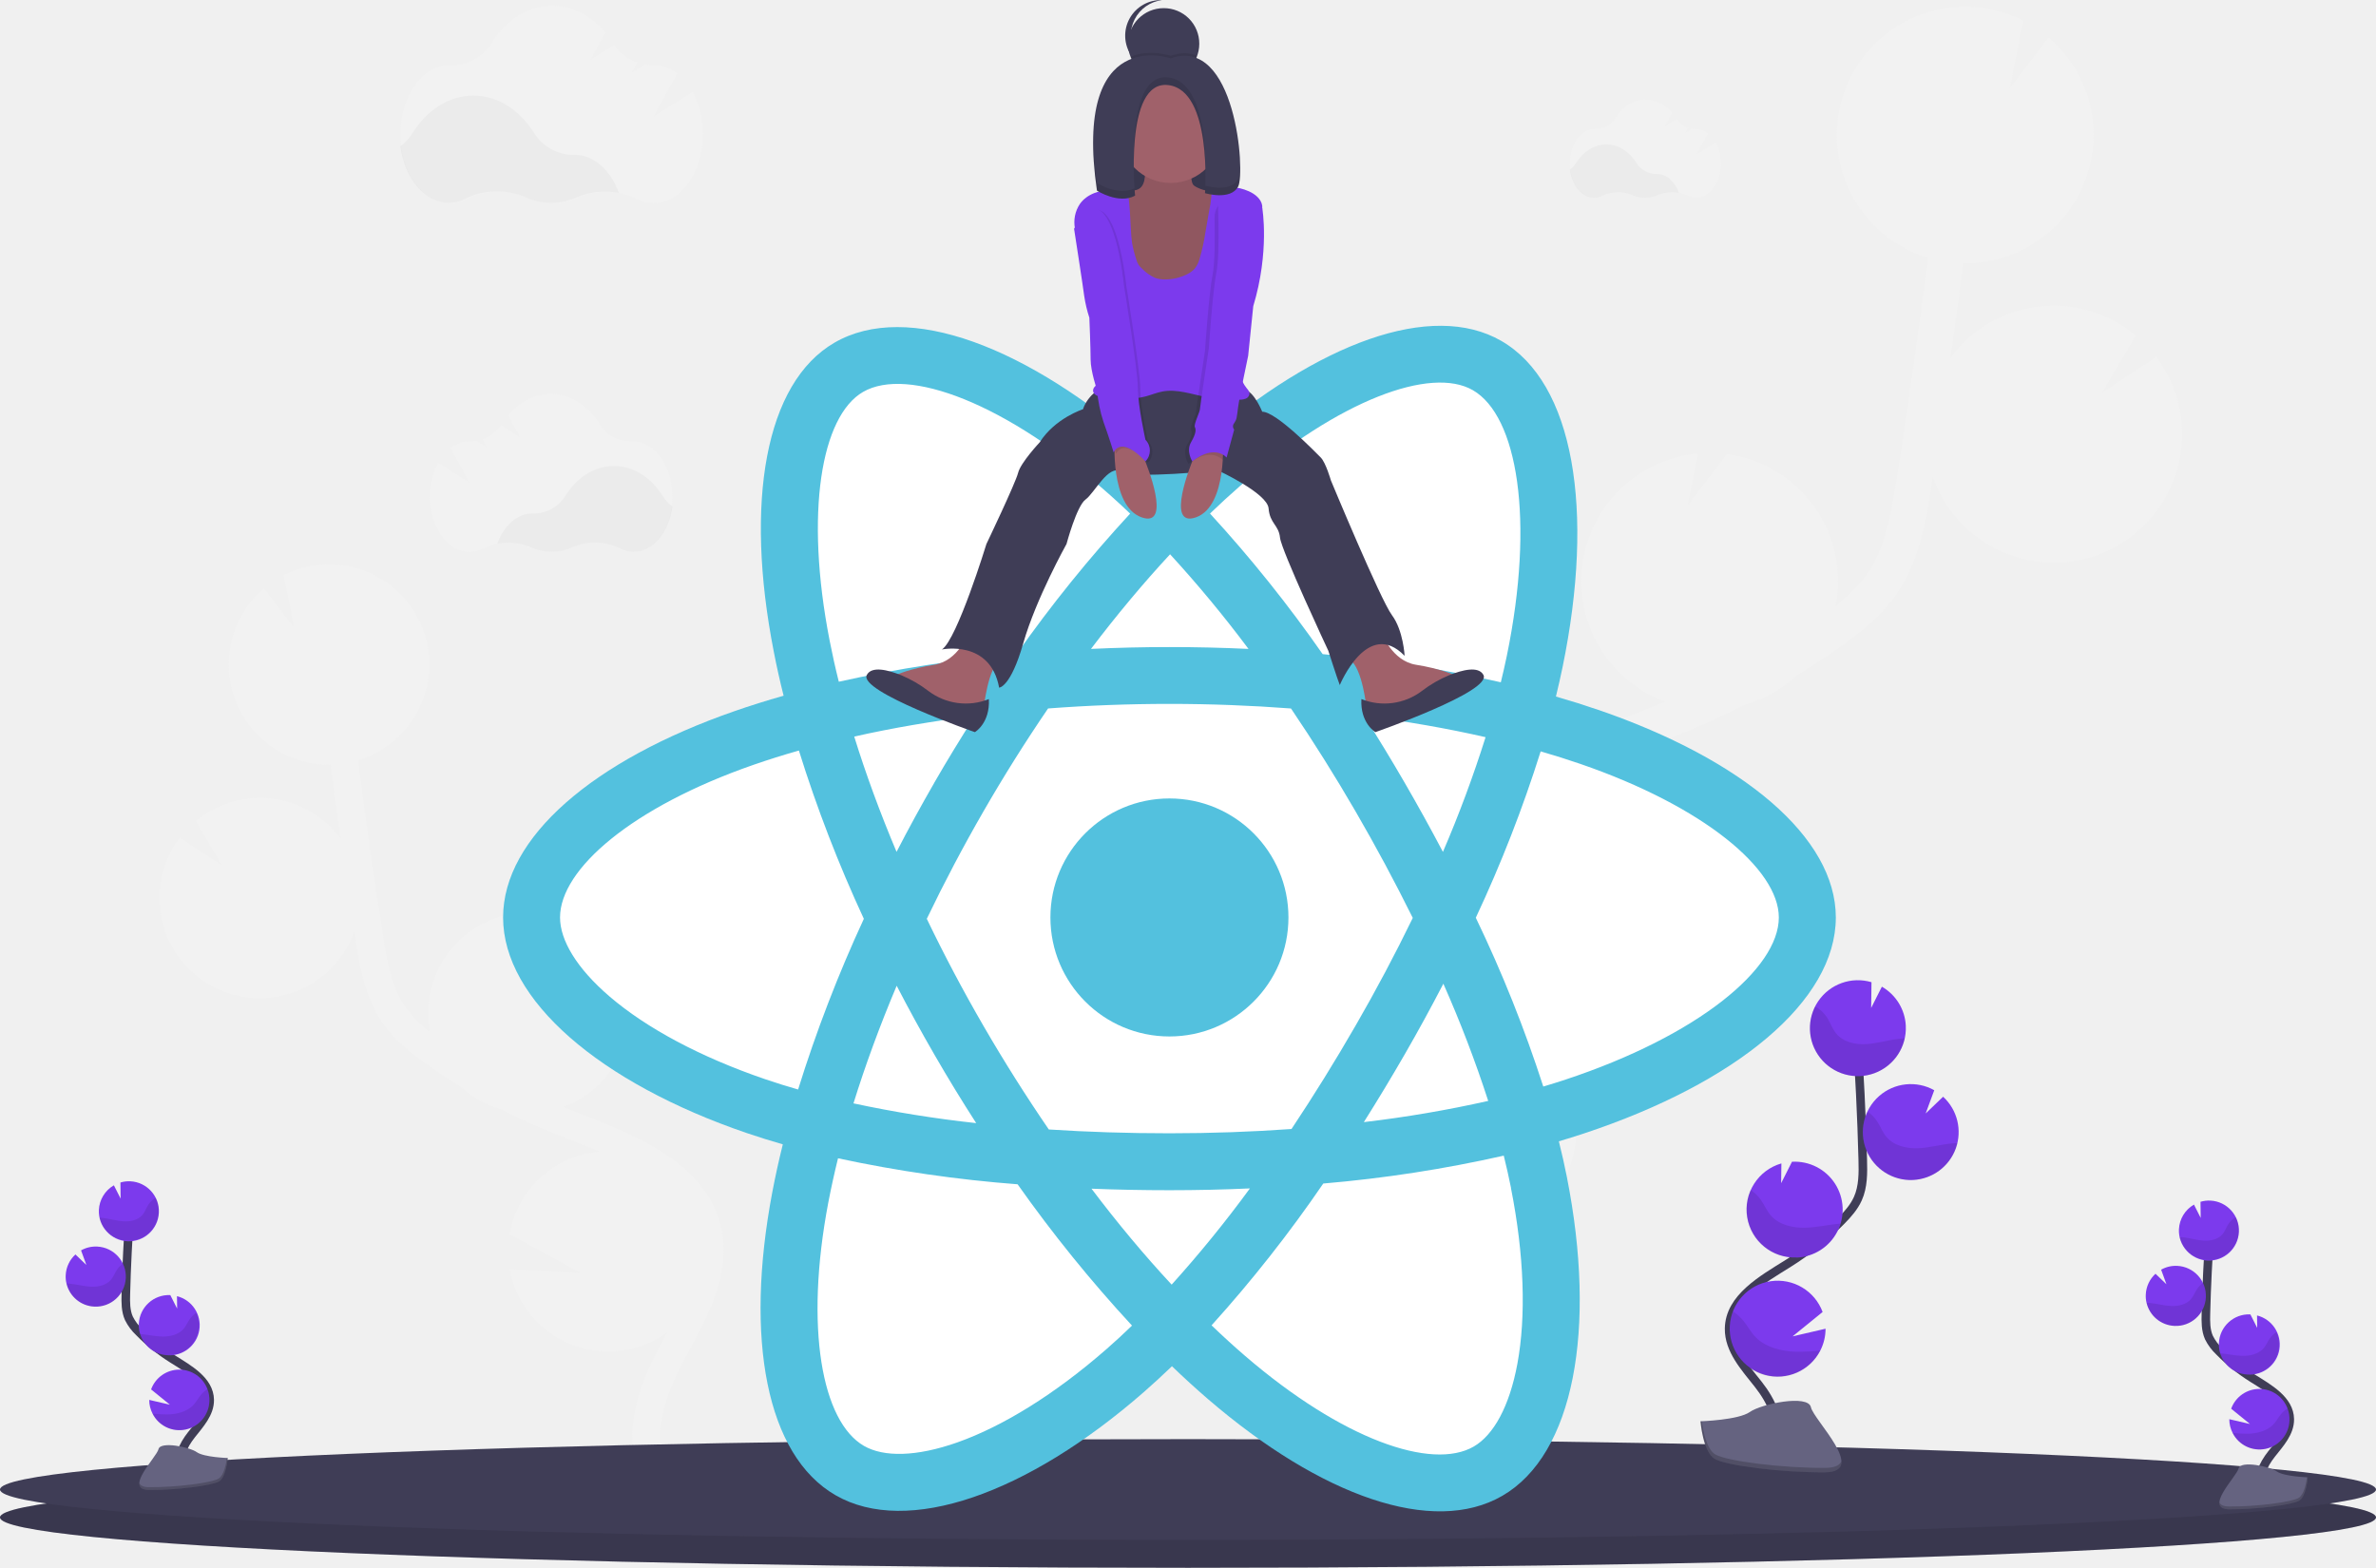
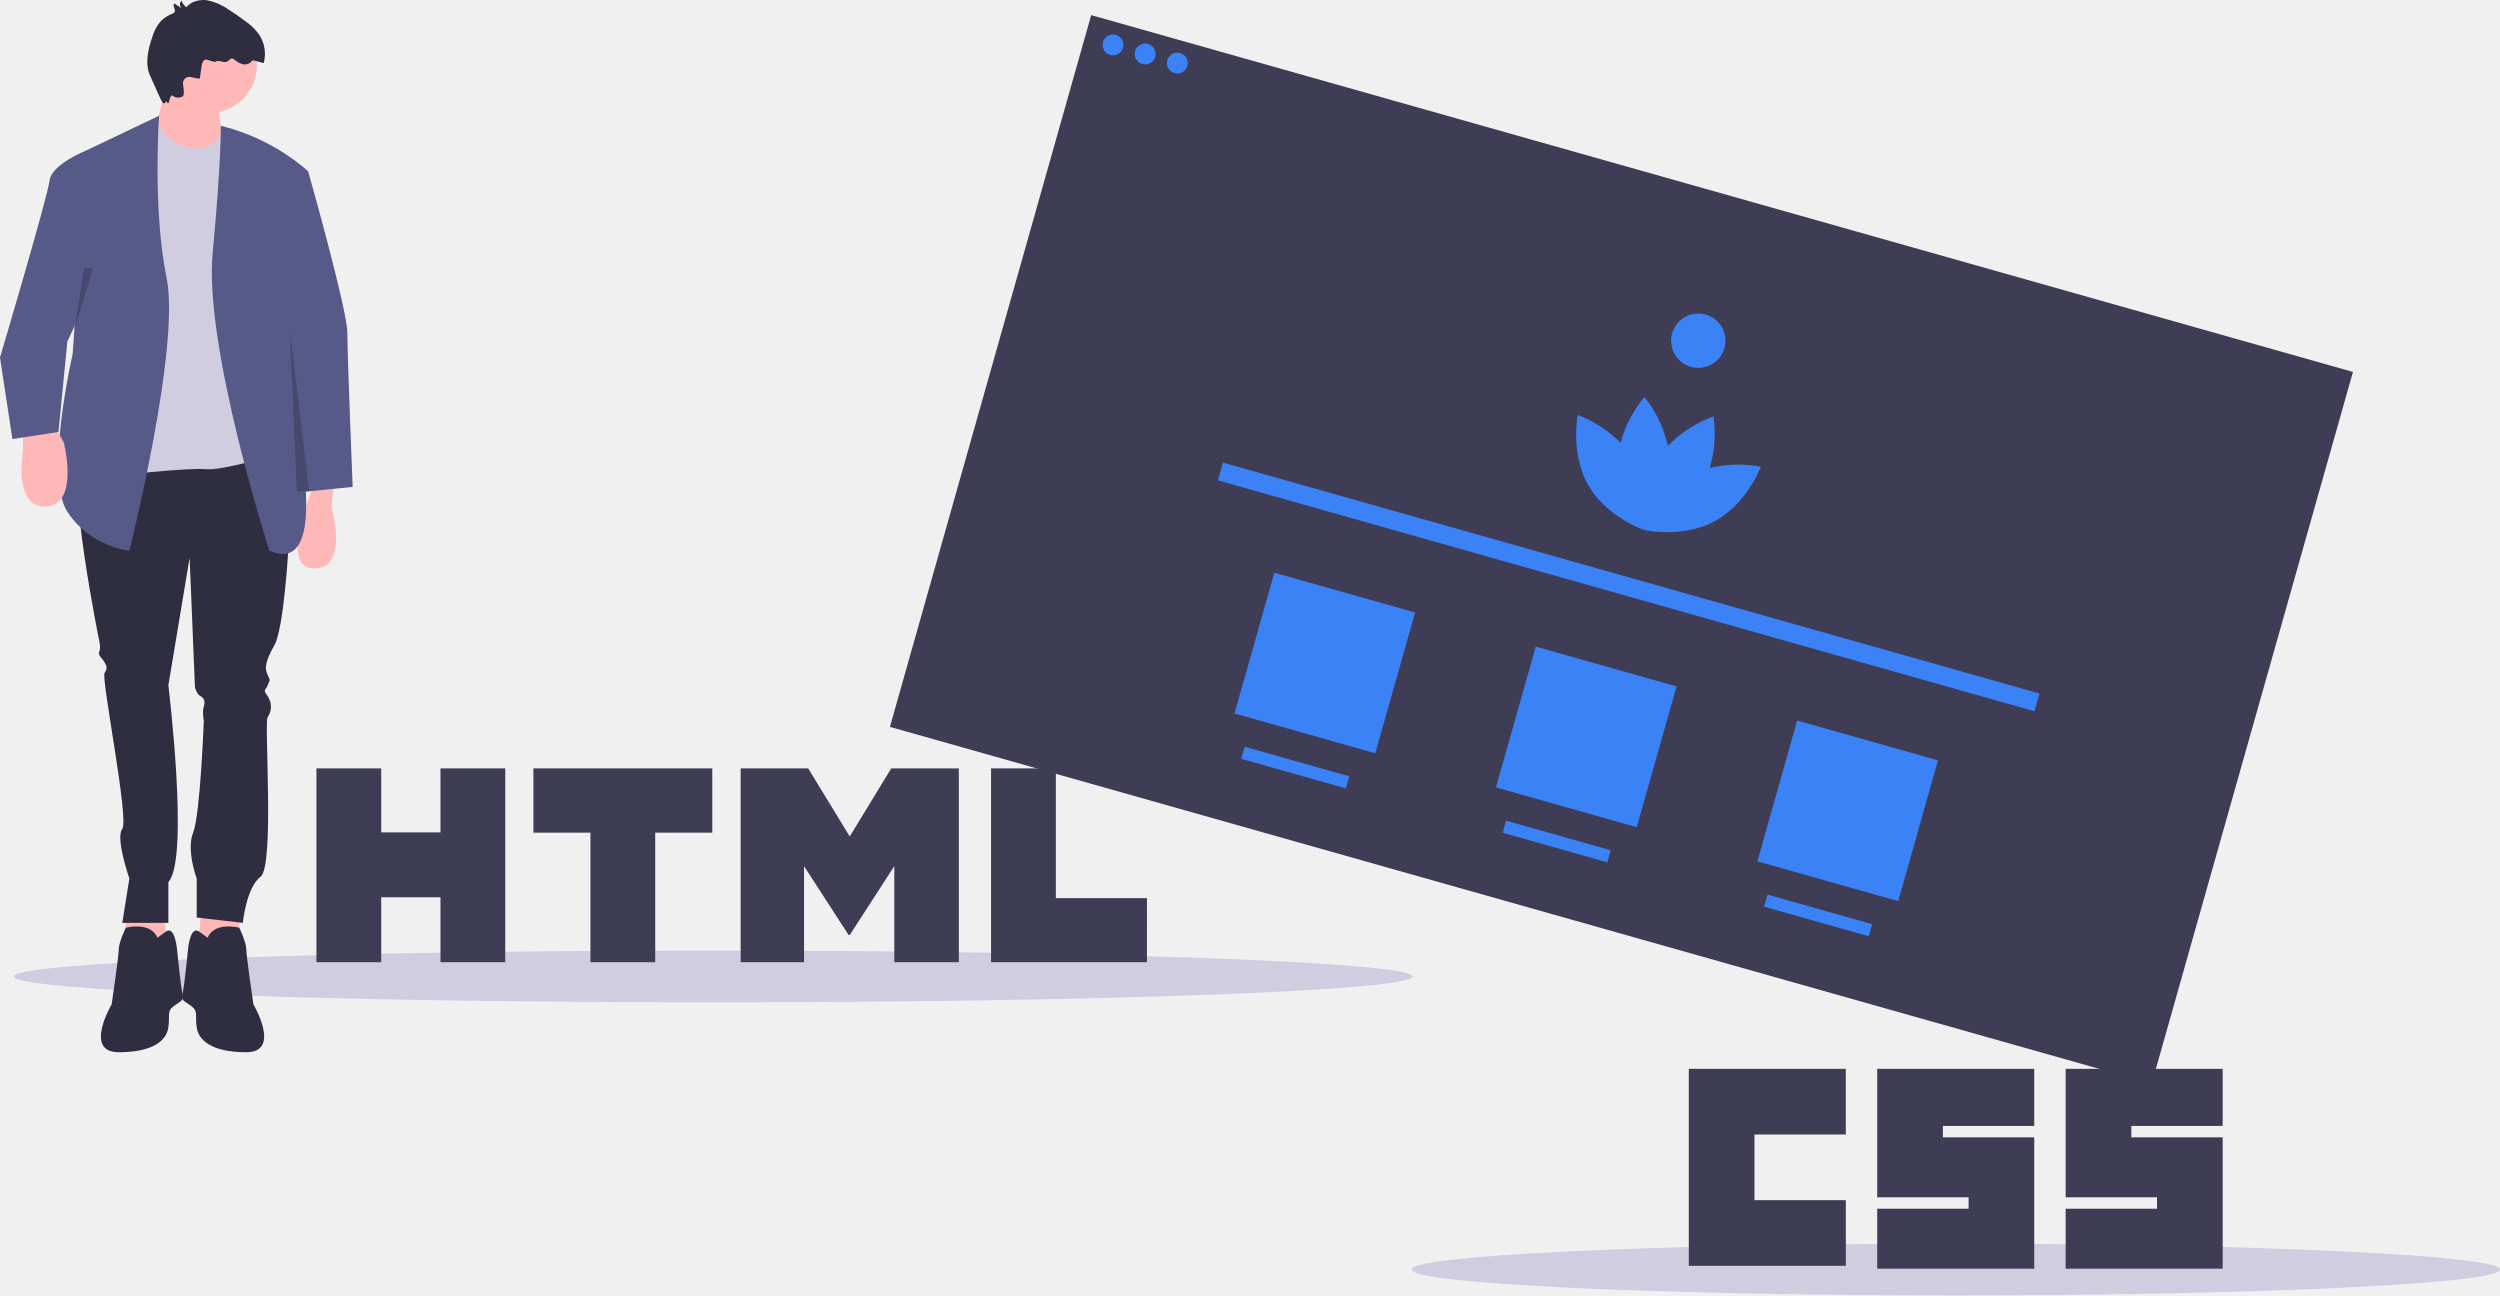
- <svg xmlns="http://www.w3.org/2000/svg" id="a75d69e6-d07c-4db3-9c83-72b2470e5561" data-name="Layer 1" width="1108" height="731.18" viewBox="0 0 1108 731.18">
-   <path d="M813.68,415.2l6.89-2.7c.66-.26,1.31-.54,2-.81a59.85,59.85,0,0,1,15.28-115.77l-4.8,24.2,18.22-23.92.16,0a59.87,59.87,0,0,1,51.16,67.45c-.15,1.13-.39,2.23-.6,3.34,5.61-4.43,10.87-9.32,14.81-15,8-11.54,10.71-25.76,13.47-43.17,5.47-34.48,10.4-69.34,14.84-104.18a59.83,59.83,0,0,1-42-65.36c.25-1.82.6-3.59,1-5.34.1-.44.2-.88.31-1.31.43-1.69.91-3.35,1.47-5,.09-.27.21-.52.3-.78.5-1.37,1-2.72,1.65-4,.22-.5.44-1,.67-1.47.69-1.43,1.42-2.83,2.22-4.19.27-.45.56-.88.83-1.33.62-1,1.27-2,1.94-2.93.36-.5.71-1,1.08-1.49l.27-.39,0,0a59.81,59.81,0,0,1,74.64-17l-6.24,31.49,18-23.64a59.5,59.5,0,0,1,16.32,68.62h.07c-.17.4-.38.78-.55,1.18-.33.74-.67,1.47-1,2.2-.46.93-1,1.84-1.45,2.74-.38.68-.75,1.36-1.16,2-.59,1-1.23,1.9-1.87,2.83-.38.54-.73,1.1-1.12,1.63-1,1.39-2.12,2.72-3.26,4-.4.45-.83.86-1.25,1.3-.81.86-1.62,1.71-2.48,2.52-.53.5-1.09,1-1.64,1.46-.79.7-1.6,1.38-2.43,2-.59.47-1.19.92-1.79,1.36-.87.63-1.75,1.22-2.64,1.81-.6.39-1.2.78-1.81,1.15-1,.61-2.05,1.17-3.1,1.72-.53.27-1,.57-1.59.83-1.58.77-3.2,1.48-4.85,2.11-.31.12-.64.21-.95.32-1.38.5-2.77,1-4.18,1.35-.61.17-1.23.31-1.85.46-1.15.28-2.31.54-3.48.76q-1,.18-2.07.33c-1.15.17-2.31.3-3.48.4-.69.06-1.37.12-2.07.16-1.26.06-2.53.07-3.8.06a2.08,2.08,0,0,0-.25,0q-2.82,22-5.92,44A59.82,59.82,0,0,1,1042,240.88l-15.68,26.58,25.21-16.59a59.68,59.68,0,0,1,11.5,44.16,58.76,58.76,0,0,1-4.5,15.94,59.83,59.83,0,0,1-111.19-4c-.23,1.48-.45,3-.68,4.46-2.44,15.35-5.47,34.46-16.23,50-7.29,10.56-17.33,18.36-27.09,25.22q-9.52,6.7-19.48,12.77a59.85,59.85,0,0,1-24.53,13.74q-16,8.19-32.69,14.81l-6.95,2.72c-6.25,2.44-12.65,4.94-19,7.6,1,.09,2,.17,3,.3a59.9,59.9,0,0,1,50.86,49.05l-42.31,23.11,42.18-1.89A59.16,59.16,0,0,1,843,534.54a59.87,59.87,0,0,1-82.7,11.74l2.1,3.91c1.4,2.58,2.78,5.15,4.12,7.7,18.33,34.74,19.66,64.74,3.75,84.49l-13-10.45c15.49-19.22,3.2-49.77-5.5-66.27-1.32-2.5-2.68-5-4-7.56C736,536.27,722.65,511.53,728,485.2,736,445.5,779.05,428.7,813.68,415.2Z" transform="translate(-46 -84.41)" fill="#f2f2f2" />
-   <path d="M315.6,603.42l-5.38-2.11c-.52-.2-1-.43-1.54-.63a46.75,46.75,0,0,0-11.94-90.42l3.75,18.9-14.22-18.68h-.13a46.76,46.76,0,0,0-40,52.68c.12.89.31,1.74.47,2.61a55.84,55.84,0,0,1-11.56-11.73c-6.23-9-8.37-20.12-10.53-33.71C220.29,493.4,216.45,466.18,213,439a46.72,46.72,0,0,0,32.77-51.05c-.2-1.42-.47-2.8-.79-4.17l-.24-1c-.34-1.32-.71-2.62-1.15-3.88-.07-.21-.16-.41-.24-.61-.39-1.07-.82-2.12-1.28-3.15-.18-.38-.35-.77-.53-1.15-.54-1.11-1.11-2.2-1.73-3.26-.21-.36-.44-.7-.65-1-.49-.78-1-1.55-1.52-2.29-.28-.39-.55-.79-.84-1.17l-.21-.3h0a46.76,46.76,0,0,0-58.29-13.32l4.88,24.6-14.07-18.46a46.48,46.48,0,0,0-12.75,53.59h-.05c.13.31.29.61.43.92.26.58.52,1.15.8,1.72q.54,1.08,1.14,2.13c.29.54.58,1.07.9,1.59.46.75,1,1.48,1.46,2.21.3.42.57.86.88,1.27.8,1.08,1.65,2.12,2.54,3.13.31.35.65.67,1,1,.63.67,1.27,1.33,1.94,2,.41.4.85.77,1.28,1.14q.93.83,1.89,1.59c.46.36.93.71,1.4,1.06.68.49,1.37,1,2.06,1.41.47.31.94.61,1.42.9.79.48,1.6.91,2.42,1.34.42.22.82.45,1.24.66,1.24.6,2.5,1.15,3.79,1.64.24.1.5.16.74.25,1.07.39,2.16.75,3.27,1.06.47.13,1,.24,1.44.35.9.22,1.8.43,2.72.6l1.61.26c.9.13,1.81.23,2.72.31.54.05,1.07.09,1.62.12,1,.05,2,.06,3,.05h.19q2.2,17.22,4.62,34.41a46.71,46.71,0,0,0-67.48-8.14L149.49,488l-19.68-12.95a46.57,46.57,0,0,0-9,34.49A45.8,45.8,0,0,0,124.34,522a46.73,46.73,0,0,0,86.84-3.12c.18,1.15.35,2.32.53,3.48,1.9,12,4.27,26.92,12.67,39.08,5.7,8.24,13.54,14.33,21.16,19.69q7.44,5.24,15.21,10a46.88,46.88,0,0,0,19.16,10.74c8.32,4.26,16.84,8.14,25.54,11.56l5.42,2.13c4.88,1.9,9.88,3.85,14.81,5.93-.78.07-1.57.13-2.36.24A46.77,46.77,0,0,0,283.6,660l33,18-32.94-1.47a46.78,46.78,0,0,0,73.57,29.2c-.55,1-1.09,2-1.64,3.05-1.09,2-2.17,4-3.22,6-14.31,27.13-15.35,50.57-2.92,66l10.13-8.16c-12.1-15-2.5-38.87,4.3-51.76,1-1.95,2.09-3.92,3.16-5.9,9.19-17,19.61-36.37,15.46-56.94C376.29,627.08,342.64,614,315.6,603.42Z" transform="translate(-46 -84.41)" fill="#f2f2f2" />
-   <ellipse cx="554" cy="707.68" rx="554" ry="23.5" fill="#3f3d56" />
-   <ellipse cx="554" cy="707.68" rx="554" ry="23.5" opacity="0.1" />
-   <ellipse cx="554" cy="694.68" rx="554" ry="23.5" fill="#3f3d56" />
-   <path d="M131,770.73c-3-5.51.4-12.26,4.28-17.18s8.61-10,8.51-16.29c-.14-9-9.7-14.31-17.33-19.08a84.78,84.78,0,0,1-15.56-12.51,23,23,0,0,1-4.78-6.4c-1.58-3.52-1.53-7.52-1.43-11.38q.5-19.26,1.9-38.48" transform="translate(-46 -84.41)" fill="none" stroke="#3f3d56" stroke-miterlimit="10" stroke-width="4" />
-   <path d="M92.11,648.7a14,14,0,0,1,7-11.49l3.14,6.21-.09-7.52a13.86,13.86,0,0,1,4.62-.56A14,14,0,1,1,92.11,648.7Z" transform="translate(-46 -84.41)" fill="#7c3aed" />
-   <path d="M117.14,743.7a14,14,0,0,0,26.5-5.76,13.82,13.82,0,0,0-.91-5.69,14,14,0,0,0-26.27.15l8.77,7.13-9.64-2.24A13.89,13.89,0,0,0,117.14,743.7Z" transform="translate(-46 -84.41)" fill="#7c3aed" />
-   <path d="M124.07,716.45a14,14,0,0,0,4.46-27.54l.07,5.79-3.18-6.29h0a14,14,0,0,0-1.31,28.05Z" transform="translate(-46 -84.41)" fill="#7c3aed" />
-   <path d="M90,693.78a14,14,0,0,0,1.32-28,13.88,13.88,0,0,0-7.52,1.78l2.48,6.8-5.11-4.9a14,14,0,0,0-4.53,9.69A13.33,13.33,0,0,0,77,683,14,14,0,0,0,90,693.78Z" transform="translate(-46 -84.41)" fill="#7c3aed" />
-   <path d="M94,652.44c3.24.36,6.39,1.37,9.64,1.57s6.82-.58,8.88-3.1c1.11-1.37,1.66-3.09,2.59-4.57a10.08,10.08,0,0,1,3.54-3.33,14,14,0,1,1-26.24,9.32C92.94,652.35,93.47,652.39,94,652.44Z" transform="translate(-46 -84.41)" opacity="0.1" />
-   <path d="M90,693.78a14,14,0,0,0,13.35-20,10.4,10.4,0,0,0-2.82,2.83c-1,1.51-1.61,3.25-2.78,4.64-2.19,2.57-5.92,3.41-9.31,3.25s-6.66-1.11-10-1.42c-.47,0-.94-.08-1.41-.09A14,14,0,0,0,90,693.78Z" transform="translate(-46 -84.41)" opacity="0.1" />
-   <path d="M124.07,716.45a14,14,0,0,0,13.47-19.76,11.36,11.36,0,0,0-3,2.85c-1.09,1.54-1.77,3.31-3,4.73-2.36,2.64-6.34,3.57-9.93,3.48s-6.82-.93-10.28-1.19A14,14,0,0,0,124.07,716.45Z" transform="translate(-46 -84.41)" opacity="0.1" />
-   <path d="M117.14,743.7a14,14,0,0,0,26.5-5.76,13.82,13.82,0,0,0-.91-5.69,14,14,0,0,0-3.08,2.74c-1.34,1.63-2.21,3.47-3.76,5-2.87,2.82-7.5,4-11.62,4.09A62.35,62.35,0,0,1,117.14,743.7Z" transform="translate(-46 -84.41)" opacity="0.1" />
-   <path d="M152.19,764.39s-11.08-.34-14.41-2.72-17-5.22-17.87-1.4-16.65,19-4.14,19.06,29.06-2,32.39-4S152.19,764.39,152.19,764.39Z" transform="translate(-46 -84.41)" fill="#656380" />
-   <path d="M115.54,778c12.51.1,29.06-2,32.4-4,2.53-1.54,3.54-7.09,3.88-9.65l.37,0s-.7,8.93-4,11-19.89,4.08-32.39,4c-3.61,0-4.86-1.31-4.79-3.22C111.48,777.26,112.86,778,115.54,778Z" transform="translate(-46 -84.41)" opacity="0.2" />
-   <path d="M1101,779.73c-3-5.51.4-12.26,4.28-17.18s8.61-10,8.51-16.29c-.14-9-9.7-14.31-17.33-19.08a84.78,84.78,0,0,1-15.56-12.51,23,23,0,0,1-4.78-6.4c-1.58-3.52-1.53-7.52-1.43-11.38q.49-19.26,1.9-38.48" transform="translate(-46 -84.41)" fill="none" stroke="#3f3d56" stroke-miterlimit="10" stroke-width="4" />
-   <path d="M1062.11,657.7a14,14,0,0,1,7-11.49l3.14,6.21-.09-7.52a13.86,13.86,0,0,1,4.62-.56,14,14,0,1,1-14.68,13.36Z" transform="translate(-46 -84.41)" fill="#7c3aed" />
-   <path d="M1087.14,752.7a14,14,0,0,0,26.5-5.76,13.82,13.82,0,0,0-.91-5.69,14,14,0,0,0-26.27.15l8.77,7.13-9.64-2.24A13.89,13.89,0,0,0,1087.14,752.7Z" transform="translate(-46 -84.41)" fill="#7c3aed" />
-   <path d="M1094.07,725.45a14,14,0,0,0,4.46-27.54l.07,5.79-3.18-6.29h0a14,14,0,0,0-1.31,28.05Z" transform="translate(-46 -84.41)" fill="#7c3aed" />
-   <path d="M1060,702.78a14,14,0,0,0,1.32-28,13.88,13.88,0,0,0-7.52,1.78l2.48,6.8-5.11-4.9a14,14,0,0,0-4.53,9.69A13.33,13.33,0,0,0,1047,692,14,14,0,0,0,1060,702.78Z" transform="translate(-46 -84.41)" fill="#7c3aed" />
-   <path d="M1064,661.44c3.24.36,6.39,1.37,9.64,1.57s6.82-.58,8.88-3.1c1.11-1.37,1.66-3.09,2.59-4.57a10.08,10.08,0,0,1,3.54-3.33,14,14,0,1,1-26.24,9.32C1062.94,661.35,1063.47,661.39,1064,661.44Z" transform="translate(-46 -84.41)" opacity="0.1" />
-   <path d="M1060,702.78a14,14,0,0,0,13.35-20,10.4,10.4,0,0,0-2.82,2.83c-1,1.51-1.61,3.25-2.78,4.64-2.19,2.57-5.92,3.41-9.31,3.25s-6.66-1.11-10-1.42c-.47,0-.94-.08-1.41-.09A14,14,0,0,0,1060,702.78Z" transform="translate(-46 -84.41)" opacity="0.1" />
-   <path d="M1094.07,725.45a14,14,0,0,0,13.47-19.76,11.36,11.36,0,0,0-3,2.85c-1.09,1.54-1.77,3.31-3,4.73-2.36,2.64-6.34,3.57-9.93,3.48s-6.82-.93-10.28-1.19A14,14,0,0,0,1094.07,725.45Z" transform="translate(-46 -84.41)" opacity="0.1" />
-   <path d="M1087.14,752.7a14,14,0,0,0,26.5-5.76,13.82,13.82,0,0,0-.91-5.69,14,14,0,0,0-3.08,2.74c-1.34,1.63-2.21,3.47-3.76,5-2.87,2.82-7.5,4-11.62,4.09A62.35,62.35,0,0,1,1087.14,752.7Z" transform="translate(-46 -84.41)" opacity="0.1" />
-   <path d="M1122.19,773.39s-11.08-.34-14.41-2.72-17-5.22-17.87-1.4-16.65,19-4.14,19.06,29.06-2,32.39-4S1122.19,773.39,1122.19,773.39Z" transform="translate(-46 -84.41)" fill="#656380" />
-   <path d="M1085.54,787c12.51.1,29.06-2,32.4-4,2.53-1.54,3.54-7.09,3.88-9.65l.37,0s-.7,8.93-4,11-19.89,4.08-32.39,4c-3.61,0-4.86-1.31-4.79-3.22C1081.48,786.26,1082.86,787,1085.54,787Z" transform="translate(-46 -84.41)" opacity="0.2" />
-   <path d="M791.57,415.56q-9.92-3.4-20-6.3,1.66-6.79,3.09-13.65c15.14-73.51,5.24-132.73-28.57-152.22-32.42-18.7-85.44.8-139,47.39q-7.92,6.92-15.47,14.2-5.07-4.85-10.3-9.51C525.21,245.64,469,224.65,435.18,244.2c-32.39,18.75-42,74.42-28.35,144.09q2,10.35,4.59,20.58c-7.95,2.26-15.64,4.67-23,7.24C322.63,439,280.61,475,280.61,512.29c0,38.51,45.11,77.14,113.64,100.56q8.34,2.83,16.8,5.26-2.74,11-4.88,22.18c-13,68.46-2.84,122.82,29.46,141.45C469,801,525,781.2,579.52,733.54c4.31-3.77,8.63-7.77,13-11.95q8.18,7.89,16.79,15.32c52.82,45.45,105,63.81,137.26,45.12,33.33-19.29,44.16-77.69,30.1-148.73q-1.6-8.14-3.73-16.61,5.91-1.74,11.56-3.61c71.24-23.6,117.6-61.76,117.6-100.79,0-37.43-43.38-73.62-110.5-96.73Z" transform="translate(-46 -84.41)" fill="#53c1de" />
-   <path d="M776.12,587.88c-3.4,1.13-6.88,2.21-10.44,3.27a621.6,621.6,0,0,0-31.47-78.73,623.06,623.06,0,0,0,30.25-77.58c6.35,1.84,12.53,3.78,18.47,5.83,57.51,19.79,92.59,49.06,92.59,71.62,0,24-37.89,55.21-99.4,75.59ZM750.6,638.46c6.22,31.41,7.1,59.81,3,82-3.7,19.95-11.14,33.25-20.34,38.58-19.59,11.33-61.47-3.4-106.64-42.27q-7.77-6.69-15.63-14.25a624.23,624.23,0,0,0,52.09-66.14,620.2,620.2,0,0,0,84.17-13q1.9,7.68,3.37,15ZM492.48,757.1c-19.14,6.76-34.38,6.95-43.59,1.64-19.6-11.31-27.75-55-16.63-113.5q2-10.37,4.53-20.63a625.79,625.79,0,0,0,83.75,12.13,645.09,645.09,0,0,0,53.35,65.9q-5.79,5.61-11.84,10.91c-24.11,21.08-48.28,36-69.57,43.55ZM402.84,587.73c-30.31-10.36-55.33-23.82-72.49-38.5-15.41-13.2-23.19-26.31-23.19-36.94,0-22.63,33.74-51.5,90-71.11q10.6-3.69,21.39-6.73a637.08,637.08,0,0,0,30.29,78.48,646.29,646.29,0,0,0-30.66,79.6Q410.44,590.32,402.84,587.73Zm30.05-204.54c-11.68-59.69-3.93-104.72,15.59-116,20.79-12,66.76,5.12,115.22,48.15,3.1,2.75,6.21,5.63,9.32,8.6a635.89,635.89,0,0,0-52.93,65.52,648.42,648.42,0,0,0-82.93,12.89q-2.39-9.52-4.27-19.15ZM701,449.38q-9.11-15.74-18.89-31.08c19.83,2.51,38.82,5.83,56.66,9.91a565.54,565.54,0,0,1-19.89,53.51q-8.61-16.35-17.88-32.34ZM591.64,342.91a569.3,569.3,0,0,1,36.57,44.14q-36.71-1.73-73.45,0c12.07-15.92,24.44-30.72,36.88-44.13Zm-110,106.65q-9.15,15.87-17.55,32.14c-7.73-18.33-14.34-36.36-19.74-53.77,17.73-4,36.64-7.21,56.34-9.68Q490.77,433.69,481.62,449.56Zm19.61,158.65A564.64,564.64,0,0,1,444,599c5.49-17.71,12.25-36.13,20.15-54.86q8.43,16.29,17.61,32.16Q491.1,592.49,501.23,608.21Zm91.14,75.33C579.79,670,567.24,655,555,638.79q17.85.71,36.36.71,19,0,37.51-.84A563.94,563.94,0,0,1,592.37,683.54ZM719.08,543.19A562.82,562.82,0,0,1,740,597.85a561.35,561.35,0,0,1-58,9.89q9.85-15.63,19.08-31.63,9.38-16.26,18-32.92Zm-41,19.66q-14.12,24.52-29.81,48.1c-18.44,1.32-37.49,2-56.91,2s-38.15-.6-56.27-1.78Q519,587.67,504.7,563t-26.51-50.08q12.27-25.53,26.43-50.1h0q14.14-24.56,30.13-48c18.49-1.4,37.43-2.13,56.59-2.13s38.22.74,56.69,2.14q15.81,23.37,30,47.81t26.79,49.87q-12.45,25.62-26.71,50.3Zm54.77-296.46c20.81,12,28.9,60.4,15.83,123.87q-1.29,6.19-2.8,12.35a635.74,635.74,0,0,0-83.09-13.13,625.16,625.16,0,0,0-52.53-65.56q7-6.74,14.29-13.11c45.88-39.93,88.76-55.69,108.3-44.42Z" transform="translate(-46 -84.41)" fill="#fff" />
-   <path d="M591.34,456.79a55.5,55.5,0,1,1-55.5,55.5,55.49,55.49,0,0,1,55.5-55.5" transform="translate(-46 -84.41)" fill="#53c1de" />
-   <path d="M605.26,104.81a16.6,16.6,0,1,1-16.6-16.6A16.52,16.52,0,0,1,605.26,104.81Z" transform="translate(-46 -84.41)" fill="#3f3d56" />
-   <path d="M575.4,109a16.62,16.62,0,0,1,12.49-24.54,16.6,16.6,0,1,0,1.41,33.07A16.6,16.6,0,0,1,575.4,109Z" transform="translate(-46 -84.41)" fill="#3f3d56" />
-   <rect x="521.91" y="43.52" width="44.47" height="69.37" fill="#3f3d56" />
-   <rect x="521.91" y="43.52" width="44.47" height="69.37" opacity="0.1" />
-   <path d="M497.66,379.61s-4.75,13.05-16,14.83-17.79,4.74-17.79,4.74l26.68,17.19,14.23-1.78s1.78-18.38,7.71-22.53S497.66,379.61,497.66,379.61Z" transform="translate(-46 -84.41)" fill="#a0616a" />
-   <path d="M690.34,379.61s4.75,13.05,16,14.83,17.79,4.74,17.79,4.74l-26.68,17.19-14.23-1.78s-1.78-18.38-7.71-22.53S690.34,379.61,690.34,379.61Z" transform="translate(-46 -84.41)" fill="#a0616a" />
-   <path d="M560.5,264.59s-7.11,3.56-9.48,10.68c0,0-13,4.15-20.16,15.41,0,0-8.9,9.49-10.08,14.23S506,338.11,506,338.11s-13.64,44.47-20.75,49.21c0,0,22.53-4.74,26.68,17.79,0,0,5.33,0,11.26-20.75s20.16-46.25,20.16-46.25,4.74-17.78,8.89-20.75,10.67-16.6,16.6-13,45.06-.6,45.06-.6S637,314.4,637.58,321.51s4.74,7.71,5.33,13.64,22.53,52.76,22.53,52.76,4.15,13,5.34,16c0,0,13-31.42,30.24-13.63,0,0-.6-11.86-5.93-19s-28.46-62.84-28.46-62.84-2.37-8.3-4.74-10.67-20.76-21.35-27.28-21.35c0,0-3.55-8.89-7.7-10.08Z" transform="translate(-46 -84.41)" fill="#3f3d56" />
-   <path d="M507.14,410.44a28.89,28.89,0,0,1-28.22-3.79,56.37,56.37,0,0,0-12.59-7.3c-6.29-2.54-13.81-4.42-16.1-.17-4.15,7.71,50.39,26.68,50.39,26.68S507.74,421.71,507.14,410.44Z" transform="translate(-46 -84.41)" fill="#3f3d56" />
-   <path d="M680.86,410.44a28.89,28.89,0,0,0,28.22-3.79,56.37,56.37,0,0,1,12.59-7.3c6.29-2.54,13.81-4.42,16.1-.17,4.15,7.71-50.39,26.68-50.39,26.68S680.26,421.71,680.86,410.44Z" transform="translate(-46 -84.41)" fill="#3f3d56" />
-   <path d="M579.88,167.08c-.22,2.06-.9,4.29-2.66,5.38-1.44.9-3.26.83-4.92,1.17a11.46,11.46,0,0,0-7.82,6.77,17.51,17.51,0,0,0-.75,10.55,39.22,39.22,0,0,0,1.52,5.06c1.74,4.92,3.84,9.8,7.09,13.89a59,59,0,0,0,9.3,8.77c2.11,1.72,4.29,3.47,6.89,4.28a21.75,21.75,0,0,0,5.4.72c2.25.1,4.65.17,6.6-.95,3-1.73,3.89-5.55,5.52-8.62,1.38-2.6,3.44-4.81,4.73-7.46a29.49,29.49,0,0,0,2-6.52l2.77-12.3c1-4.47,1.92-9.51-.59-13.34a2.28,2.28,0,0,0-.74-.77,2.79,2.79,0,0,0-1.52-.15,16.44,16.44,0,0,1-9.15-2.09,3.93,3.93,0,0,1-1.15-.9,4.72,4.72,0,0,1-.7-2.12,22.2,22.2,0,0,0-1.28-4.45,3,3,0,0,0-.87-1.34,3.15,3.15,0,0,0-1.41-.47,114.47,114.47,0,0,0-12.93-1.35c-1.42-.07-3.56-.64-4.54.62S580,165.58,579.88,167.08Z" transform="translate(-46 -84.41)" fill="#a0616a" />
-   <path d="M579.88,167.08c-.22,2.06-.9,4.29-2.66,5.38-1.44.9-3.26.83-4.92,1.17a11.46,11.46,0,0,0-7.82,6.77,17.51,17.51,0,0,0-.75,10.55,39.22,39.22,0,0,0,1.52,5.06c1.74,4.92,3.84,9.8,7.09,13.89a59,59,0,0,0,9.3,8.77c2.11,1.72,4.29,3.47,6.89,4.28a21.75,21.75,0,0,0,5.4.72c2.25.1,4.65.17,6.6-.95,3-1.73,3.89-5.55,5.52-8.62,1.38-2.6,3.44-4.81,4.73-7.46a29.49,29.49,0,0,0,2-6.52l2.77-12.3c1-4.47,1.92-9.51-.59-13.34a2.28,2.28,0,0,0-.74-.77,2.79,2.79,0,0,0-1.52-.15,16.44,16.44,0,0,1-9.15-2.09,3.93,3.93,0,0,1-1.15-.9,4.72,4.72,0,0,1-.7-2.12,22.2,22.2,0,0,0-1.28-4.45,3,3,0,0,0-.87-1.34,3.15,3.15,0,0,0-1.41-.47,114.47,114.47,0,0,0-12.93-1.35c-1.42-.07-3.56-.64-4.54.62S580,165.58,579.88,167.08Z" transform="translate(-46 -84.41)" opacity="0.1" />
-   <path d="M571.85,174.15a26.93,26.93,0,0,0-7.13-1.12c-5.72-.14-11.84,1.83-15.14,6.5A15.34,15.34,0,0,0,547.29,191a23.57,23.57,0,0,0,5.2,10.66,32,32,0,0,1,4,5.24c1.58,3,1.63,6.59,2.06,10,1,8.12,4.46,15.75,5.83,23.82s.19,17.42-6.18,22.55c-1.07.86-2.37,1.77-2.46,3.14-.14,2.19,2.71,3.12,4.9,3.33,6.55.62,13.27,1.23,19.63-.46,2.63-.7,5.17-1.79,7.85-2.29,6.8-1.27,13.64,1.34,20.45,2.59a90.61,90.61,0,0,0,14.91,1.21,7.94,7.94,0,0,0,3.43-.45,2.75,2.75,0,0,0,1.74-2.74,4.76,4.76,0,0,0-1.18-2c-3.44-4.25-4.49-9.9-5.43-15.29l-3.15-18.11c-1.69-9.68-3.26-20.2,1.32-28.89,3.29-6.25,9.36-10.65,12.83-16.8a9.84,9.84,0,0,0,1.55-6.28c-.52-3.09-3.31-5.3-6.17-6.59A23.21,23.21,0,0,0,611,173c.1,4.33-1,8.71-1.71,13l-1.21,7a88.83,88.83,0,0,1-2.71,12.2,12.85,12.85,0,0,1-2.17,4.42,11.43,11.43,0,0,1-3.83,2.79,22.83,22.83,0,0,1-10.14,2.32,13.54,13.54,0,0,1-4.48-.69,19,19,0,0,1-6.17-4.34,10.11,10.11,0,0,1-1.63-1.77,9.93,9.93,0,0,1-1.11-2.67,55.42,55.42,0,0,1-1.91-7.48c-.3-1.94-.4-3.91-.54-5.87C573,186.12,573,179.72,571.85,174.15Z" transform="translate(-46 -84.41)" fill="#7c3aed" />
-   <path d="M565.84,288.9s-2.37,31.43,12.45,36.76,1.78-26.09,1.78-26.09l-4.75-9.48Z" transform="translate(-46 -84.41)" fill="#a0616a" />
-   <path d="M616.23,288.9s2.37,31.43-12.45,36.76S602,299.57,602,299.57l4.75-9.48Z" transform="translate(-46 -84.41)" fill="#a0616a" />
-   <path d="M552.79,184l-4.74,7.71s4.15,26.68,4.74,31.42a62.2,62.2,0,0,0,2.38,10.08s.59,14.23.59,19.57,3,14.23,3,14.23a64.82,64.82,0,0,0,3,14.82c2.37,6.52,4.74,14.23,4.74,14.23s3-8.3,14.82,4.15a7.18,7.18,0,0,0,0-10.08s-3.55-16-3.55-24.31-6.53-48-6.53-48S567,172.7,552.79,184Z" transform="translate(-46 -84.41)" opacity="0.1" />
-   <path d="M551.61,183.37l-4.74,7.71s4.15,26.68,4.74,31.42A61.84,61.84,0,0,0,554,232.58s.59,14.23.59,19.56,3,14.23,3,14.23a64.53,64.53,0,0,0,3,14.82c2.37,6.53,4.75,14.23,4.75,14.23s3-8.3,14.82,4.15a7.18,7.18,0,0,0,0-10.07s-3.56-16-3.56-24.31-6.52-48-6.52-48S565.84,172.1,551.61,183.37Z" transform="translate(-46 -84.41)" fill="#7c3aed" />
-   <path d="M629.87,179.22l3,3.53s3.49,20.18-4.22,45.68l-2.37,23.12s-4.15,19.57-4.74,24.31-.59,5.33-1.78,7.11a2.29,2.29,0,0,0,0,3l-3.56,13s-5.33-6.52-16,1.78c0,0-3-4.74-.6-8.89s2.37-5.93,1.78-7.12,2.37-7.11,2.37-8.3S607.93,248,607.93,248s1.78-26.68,3.56-35.57c1.09-5.47,1.07-17.66.88-26.24-.19-8.94,10.63-13.78,17-7.5C629.52,178.85,629.7,179,629.87,179.22Z" transform="translate(-46 -84.41)" opacity="0.1" />
-   <path d="M631.65,178l3,3.53s3.49,20.19-4.22,45.68l-2.37,23.12s-4.15,19.57-4.74,24.31-.6,5.34-1.78,7.12a2.28,2.28,0,0,0,0,3L618,297.8s-5.33-6.53-16,1.77c0,0-3-4.74-.59-8.89s2.37-5.93,1.78-7.11,2.37-7.12,2.37-8.3,4.15-28.46,4.15-28.46,1.78-26.68,3.56-35.58.59-35.57.59-35.57S623.35,169.14,631.65,178Z" transform="translate(-46 -84.41)" fill="#7c3aed" />
-   <circle cx="545.92" cy="61.61" r="23.72" fill="#a0616a" />
-   <path d="M604.29,110.41a16.6,16.6,0,0,1-31.09.44c9.26-3.73,18.72-.41,18.72-.41C596.65,108.78,600.75,108.93,604.29,110.41Z" transform="translate(-46 -84.41)" opacity="0.1" />
-   <path d="M591.92,111.63s-45.65-16-34.38,61.66c0,0,10.08,6.52,17.78,2.37,0,0-5.33-53.95,15.42-51.58s17.19,50.4,17.19,50.4,11.86,3.55,15.42-3S622.16,101,591.92,111.63Z" transform="translate(-46 -84.41)" fill="#3f3d56" />
-   <path d="M590.74,120.52c-14.24-1.62-16.2,23.27-16,39.05.17-15.69,2.81-37,16-35.49,14.81,1.69,17.24,26.66,17.41,40.8C608.32,151.9,606.9,122.37,590.74,120.52Z" transform="translate(-46 -84.41)" opacity="0.1" />
-   <path d="M557.54,169.73a159.38,159.38,0,0,1-1.77-20.53,152.12,152.12,0,0,0,1.77,24.09s10.08,6.52,17.78,2.37c0,0-.12-1.28-.26-3.43C567.39,176.1,557.54,169.73,557.54,169.73Z" transform="translate(-46 -84.41)" opacity="0.1" />
-   <path d="M623.35,168c-3.32,6.08-13.83,3.41-15.25,3-.07,2.2-.17,3.52-.17,3.52s11.86,3.55,15.42-3c.73-1.34,1.11-5.13,1-10.2C624.25,164.57,623.9,167,623.35,168Z" transform="translate(-46 -84.41)" opacity="0.1" />
-   <path d="M872.73,757.37c4.74-8.78-.64-19.54-6.82-27.37s-13.73-16-13.57-26c.23-14.35,15.45-22.81,27.62-30.42a134.77,134.77,0,0,0,24.79-19.93c3-3.05,5.87-6.31,7.62-10.21,2.52-5.6,2.45-12,2.29-18.12q-.79-30.71-3-61.34" transform="translate(-46 -84.41)" fill="none" stroke="#3f3d56" stroke-miterlimit="10" stroke-width="4" />
-   <path d="M934.74,562.9a22.31,22.31,0,0,0-11.16-18.32l-5,9.9.15-12a22.37,22.37,0,1,0,16,20.41Z" transform="translate(-46 -84.41)" fill="#7c3aed" />
-   <path d="M894.86,714.29a22.36,22.36,0,1,1,1.08-18l-14,11.37,15.37-3.57A22.25,22.25,0,0,1,894.86,714.29Z" transform="translate(-46 -84.41)" fill="#7c3aed" />
-   <path d="M883.81,670.86A22.37,22.37,0,0,1,876.72,627l-.12,9.22,5.06-10h.06a22.37,22.37,0,1,1,2.09,44.69Z" transform="translate(-46 -84.41)" fill="#7c3aed" />
-   <path d="M938.11,634.73A22.37,22.37,0,1,1,948,592.87l-4,10.83,8.13-7.8a22.37,22.37,0,0,1-14.07,38.83Z" transform="translate(-46 -84.41)" fill="#7c3aed" />
-   <path d="M931.74,568.86c-5.17.57-10.19,2.18-15.37,2.5s-10.87-.92-14.14-5c-1.77-2.17-2.65-4.91-4.14-7.28a16,16,0,0,0-5.63-5.3,22.37,22.37,0,1,0,41.81,14.84C933.42,568.71,932.58,568.77,931.74,568.86Z" transform="translate(-46 -84.41)" opacity="0.1" />
-   <path d="M938.11,634.73a22.39,22.39,0,0,1-21.28-31.91,16.37,16.37,0,0,1,4.5,4.51c1.59,2.4,2.56,5.18,4.43,7.39,3.48,4.09,9.44,5.43,14.84,5.19s10.6-1.78,16-2.28c.75-.06,1.5-.11,2.26-.13A22.37,22.37,0,0,1,938.11,634.73Z" transform="translate(-46 -84.41)" opacity="0.1" />
-   <path d="M883.81,670.86a22.37,22.37,0,0,1-21.46-31.49,17.83,17.83,0,0,1,4.73,4.55c1.74,2.45,2.82,5.27,4.86,7.54,3.77,4.2,10.11,5.68,15.83,5.54,5.54-.12,10.87-1.48,16.38-1.9A22.36,22.36,0,0,1,883.81,670.86Z" transform="translate(-46 -84.41)" opacity="0.1" />
-   <path d="M894.86,714.29A22.37,22.37,0,0,1,854.08,696a22.27,22.27,0,0,1,4.91,4.38c2.13,2.59,3.53,5.53,6,7.94,4.57,4.49,11.95,6.34,18.52,6.51A97.1,97.1,0,0,0,894.86,714.29Z" transform="translate(-46 -84.41)" opacity="0.1" />
-   <path d="M839,747.26s17.65-.54,23-4.33,27.16-8.31,28.48-2.24,26.53,30.22,6.6,30.38-46.31-3.1-51.62-6.34S839,747.26,839,747.26Z" transform="translate(-46 -84.41)" fill="#656380" />
-   <path d="M897.4,769c-19.93.16-46.31-3.11-51.62-6.34-4-2.47-5.65-11.3-6.19-15.38l-.59,0s1.12,14.24,6.43,17.47,31.69,6.5,51.62,6.34c5.75,0,7.74-2.09,7.63-5.12C903.88,767.78,901.69,768.92,897.4,769Z" transform="translate(-46 -84.41)" opacity="0.2" />
-   <path d="M369,127.27l-18.25,11.57,11.08-20.15a18,18,0,0,0-11-3.94h-.3a21.58,21.58,0,0,1-3.78-.28l-6.19,3.92,2.65-4.82a22.06,22.06,0,0,1-10.82-8.21l-11.07,7,7-12.72c-6.48-7.77-15.2-12.54-24.81-12.54-11.51,0-21.76,6.85-28.38,17.52a21.24,21.24,0,0,1-18.76,10.12l-.62,0c-12.71,0-23,14.41-23,32.19s10.3,32.18,23,32.18a17.2,17.2,0,0,0,8-2c8.29-4.31,19.17-4.39,27.85-.54a29,29,0,0,0,23.68.05c8.62-3.77,19.37-3.69,27.61.54a17.23,17.23,0,0,0,7.93,2c12.71,0,23-14.41,23-32.18A40.86,40.86,0,0,0,369,127.27Z" transform="translate(-46 -84.41)" fill="#f2f2f2" />
-   <path d="M334.59,174.36a34,34,0,0,0-19.72,2.14,29,29,0,0,1-23.67-.05c-8.69-3.85-19.57-3.77-27.86.54a17.2,17.2,0,0,1-8,2c-11.29,0-20.68-11.38-22.64-26.38a21.58,21.58,0,0,0,5.64-6.08C245,135.87,255.21,129,266.72,129s21.64,6.77,28.26,17.32a21.79,21.79,0,0,0,18.76,10.31H314C323,156.64,330.8,163.85,334.59,174.36Z" transform="translate(-46 -84.41)" opacity="0.03" />
-   <path d="M846.07,150.83,837,156.6l5.53-10a9,9,0,0,0-5.51-2h-.14a10.79,10.79,0,0,1-1.89-.14l-3.09,2L833.2,144a11,11,0,0,1-5.4-4.09l-5.52,3.5,3.49-6.34a16.17,16.17,0,0,0-12.37-6.26c-5.75,0-10.86,3.42-14.16,8.74a10.57,10.57,0,0,1-9.36,5h-.31c-6.34,0-11.48,7.19-11.48,16s5.14,16.05,11.48,16.05a8.62,8.62,0,0,0,4-1,16.56,16.56,0,0,1,13.89-.27,14.52,14.52,0,0,0,11.81,0,16.58,16.58,0,0,1,13.77.27,8.61,8.61,0,0,0,4,1c6.34,0,11.48-7.18,11.48-16.05A20.28,20.28,0,0,0,846.07,150.83Z" transform="translate(-46 -84.41)" fill="#f2f2f2" />
-   <path d="M828.92,174.32a17,17,0,0,0-9.83,1.07,14.52,14.52,0,0,1-11.81,0,16.58,16.58,0,0,0-13.9.27,8.55,8.55,0,0,1-4,1c-5.64,0-10.32-5.67-11.3-13.15a10.93,10.93,0,0,0,2.82-3c3.3-5.32,8.42-8.73,14.16-8.73s10.79,3.37,14.09,8.63a10.85,10.85,0,0,0,9.36,5.14h.15C823.15,165.48,827,169.08,828.92,174.32Z" transform="translate(-46 -84.41)" opacity="0.03" />
-   <path d="M250.34,300.27,265,309.55l-8.88-16.15a14.48,14.48,0,0,1,8.85-3.15h.23a17.08,17.08,0,0,0,3-.22l4.95,3.14L271,289.31a17.78,17.78,0,0,0,8.67-6.58l8.87,5.62L283,278.16c5.19-6.22,12.18-10,19.87-10,9.23,0,17.44,5.48,22.75,14a17,17,0,0,0,15,8.11h.5c10.18,0,18.43,11.54,18.43,25.78s-8.25,25.79-18.43,25.79a13.86,13.86,0,0,1-6.43-1.61,26.59,26.59,0,0,0-22.31-.43,23.28,23.28,0,0,1-19,0,26.64,26.64,0,0,0-22.12.43,13.9,13.9,0,0,1-6.35,1.57c-10.19,0-18.44-11.54-18.44-25.79A32.78,32.78,0,0,1,250.34,300.27Z" transform="translate(-46 -84.41)" fill="#f2f2f2" />
-   <path d="M277.89,338a27.36,27.36,0,0,1,15.8,1.72,23.28,23.28,0,0,0,19,0,26.61,26.61,0,0,1,22.32.43,13.82,13.82,0,0,0,6.42,1.61c9.05,0,16.57-9.11,18.14-21.13a17.44,17.44,0,0,1-4.52-4.88c-5.31-8.54-13.52-14-22.75-14s-17.33,5.42-22.64,13.88a17.44,17.44,0,0,1-15,8.25h-.23C287.17,323.81,280.93,329.59,277.89,338Z" transform="translate(-46 -84.41)" opacity="0.03" />
+ <svg xmlns="http://www.w3.org/2000/svg" id="ae5f5559-570c-4c14-9324-22f1786600a2" data-name="Layer 1" width="1015.128" height="526" viewBox="0 0 1015.128 526">
+   <rect x="600.647" y="143.872" width="300.346" height="532.432" transform="translate(59.46229 833.9856) rotate(-74.20991)" fill="#3f3d56" />
+   <circle cx="451.929" cy="18.229" r="4.243" fill="#3b82f6" />
+   <circle cx="464.995" cy="21.924" r="4.243" fill="#3b82f6" />
+   <circle cx="478.061" cy="25.618" r="4.243" fill="#3b82f6" />
+   <path d="M807.42,376.53a49.571,49.571,0,0,0-20.704.489,49.483,49.483,0,0,0,1.464-20.92,49.194,49.194,0,0,0-18.506,11.943,49.193,49.193,0,0,0-9.512-19.866,49.482,49.482,0,0,0-9.709,18.588A49.572,49.572,0,0,0,733.071,355.505s-3.09,15.716,4.349,28.612c6.622,11.478,19.343,16.849,22.063,17.892l.064.076.034-.039c.276.105.431.158.431.158s.058-.302.139-.841c.049-.06.098-.122.152-.19.011.086.02.164.031.241-.214.501-.322.789-.322.789s.16.035.45.091l.009.051.094-.032c2.863.535,16.514,2.622,28.166-3.688C801.822,391.536,807.42,376.53,807.42,376.53Z" transform="translate(-92.43613 -187)" fill="#3b82f6" />
+   <circle cx="689.592" cy="138.352" r="11.032" fill="#3b82f6" />
+   <rect x="581.484" y="421.571" width="344.549" height="7.496" transform="translate(51.74221 -376.0588) rotate(15.79009)" fill="#3b82f6" />
+   <rect x="600.672" y="426.503" width="59.405" height="59.405" transform="translate(55.49076 -341.3188) rotate(15.79009)" fill="#3b82f6" />
+   <rect x="706.833" y="456.523" width="59.405" height="59.405" transform="translate(67.66575 -369.0738) rotate(15.79009)" fill="#3b82f6" />
+   <rect x="812.994" y="486.544" width="59.405" height="59.405" transform="translate(79.84073 -396.8287) rotate(15.79009)" fill="#3b82f6" />
+   <rect x="596.302" y="496.124" width="44.129" height="5.092" transform="translate(66.59275 -336.4488) rotate(15.79009)" fill="#3b82f6" />
+   <rect x="702.463" y="526.144" width="44.129" height="5.092" transform="translate(78.76773 -364.2038) rotate(15.79009)" fill="#3b82f6" />
+   <rect x="808.623" y="556.165" width="44.129" height="5.092" transform="translate(90.94272 -391.9588) rotate(15.79009)" fill="#3b82f6" />
+   <ellipse cx="289.6" cy="396.5" rx="284" ry="10.5" fill="#d0cde1" />
+   <ellipse cx="794.128" cy="515.5" rx="221" ry="10.5" fill="#d0cde1" />
+   <path d="M778.172,621H841.93v26.664H804.836v26.664h37.098v26.662H778.172Zm76.511,0h63.76v23.186h-37.096v4.637h37.096v53.327H854.685V677.802h37.096v-4.637H854.682V621Zm76.513,0h63.76v23.186h-37.096v4.637h37.096v53.327H931.196V677.802h37.096v-4.637H931.198V621Z" transform="translate(-92.43613 -187)" fill="#3f3d56" />
+   <path d="M220.926,499h26.302v25.986h24.061V499h26.304v78.693H271.291V551.342H247.23v26.351H220.928V499Zm111.254,26.096H309.028V499h72.625v26.096H358.487v52.596H332.185V525.096h-.005ZM393.179,499h27.425l16.87,27.651L454.329,499h27.437v78.693H455.571V538.688L437.475,566.668h-.454L418.914,538.688v39.005H393.179Zm101.676,0h26.31v52.682h36.989v26.011H494.854V499Z" transform="translate(-92.43613 -187)" fill="#3f3d56" />
+   <polygon points="82.034 366.091 79.876 390.558 97.146 389.118 97.146 368.25 82.034 366.091" fill="#ffb8b8" />
+   <polygon points="66.203 366.091 68.362 390.558 51.092 389.118 51.092 368.25 66.203 366.091" fill="#ffb8b8" />
+   <path d="M203.974,365.276s5.757,34.541,5.757,39.578-2.159,37.419-5.757,43.896-4.318,9.355-2.878,12.233.72,2.159,0,4.318-2.159,1.439,0,4.318a7.561,7.561,0,0,1,0,8.635c-1.439,2.159,2.878,60.446-2.878,64.764s-7.196,18.71-7.196,18.71l-18.71-2.159v-15.831s-4.318-11.514-1.439-18.71,4.318-45.335,4.318-45.335-.72-3.598,0-5.757,0-3.598-1.439-4.318-2.159-3.598-2.159-3.598l-2.159-52.531L160.798,465.3s8.635,70.521,0,79.876v16.551H142.089l2.878-17.99s-5.757-16.551-2.878-20.149-8.635-61.166-7.196-63.325.72-2.878,0-4.318-2.878-2.878-2.159-4.318,0-4.318,0-4.318-13.672-67.642-7.196-74.119S203.974,365.276,203.974,365.276Z" transform="translate(-92.43613 -187)" fill="#2f2e41" />
+   <path d="M176.629,568.203s1.439-6.901,12.953-4.53c0,0,2.878,5.969,2.878,8.848s2.878,22.308,2.878,22.308,11.514,19.429-2.878,19.429-19.429-5.037-20.149-10.074.72-6.476-2.159-8.635-4.318-2.159-3.598-5.037,2.159-17.27,2.159-17.27.72-10.794,4.677-7.916l3.958,2.878" transform="translate(-92.43613 -187)" fill="#2f2e41" />
+   <path d="M156.481,568.203s-1.439-6.901-12.953-4.53c0,0-2.878,5.969-2.878,8.848s-2.878,22.308-2.878,22.308-11.514,19.429,2.878,19.429,19.429-5.037,20.149-10.074-.72-6.476,2.159-8.635,4.318-2.159,3.598-5.037-2.159-17.27-2.159-17.27-.72-10.794-4.677-7.916l-3.958,2.878" transform="translate(-92.43613 -187)" fill="#2f2e41" />
+   <circle cx="84.913" cy="26.44" r="19.429" fill="#ffb8b8" />
+   <path d="M161.518,216.319s-7.916,30.943-9.355,31.662,33.102,3.598,33.102,3.598-8.635-26.625,0-30.943Z" transform="translate(-92.43613 -187)" fill="#ffb8b8" />
+   <path d="M156.463,235.175l-.001-.004L132.734,251.579l4.318,128.808s31.662-3.598,38.858-2.878,30.223-6.476,30.223-6.476L196.047,249.997a9.942,9.942,0,0,0-9.208-9.092l-4.322-.305s-4.317,10.689-17.307,5.175A15.156,15.156,0,0,1,156.463,235.175Z" transform="translate(-92.43613 -187)" fill="#d0cde1" />
+   <path d="M157.036,234l-29.34,13.981-5.757,82.754s-11.514,49.652-2.159,64.044,25.186,15.831,25.186,15.831,20.868-82.754,15.112-110.818S157.036,234,157.036,234Z" transform="translate(-92.43613 -187)" fill="#575a89" />
+   <path d="M101.791,358.799v10.794s-4.318,23.747,9.355,23.027,7.196-25.906,7.196-25.906l-4.318-7.916Z" transform="translate(-92.43613 -187)" fill="#ffb8b8" />
+   <path d="M228.44,380.387l-1.439,12.233s7.196,24.466-6.476,25.186-3.748-25.036-3.748-25.036l4.468-13.823Z" transform="translate(-92.43613 -187)" fill="#ffb8b8" />
+   <path d="M182.084,238.085h0a84.747,84.747,0,0,1,35.438,18.422l.124.109-10.074,53.25-1.439,19.429s26.625,94.987-4.318,81.315c0,0-26.625-82.754-23.027-120.893S182.084,238.085,182.084,238.085Z" transform="translate(-92.43613 -187)" fill="#575a89" />
+   <path d="M208.292,255.897c.72-.72,9.355,1,9.355,1s15.831,55.848,15.831,65.203,2.159,62.605,2.159,62.605l-18.995,1.915-15.375-73.986Z" transform="translate(-92.43613 -187)" fill="#575a89" />
+   <path d="M132.734,247.981h-5.037s-14.392,5.757-15.112,12.233-20.149,71.96-20.149,71.96l5.037,33.102,18.71-2.878,3.598-36.7,18.71-40.298Z" transform="translate(-92.43613 -187)" fill="#575a89" />
+   <path d="M173.574,218.863l.745-5.193c.174-1.21.882-2.802,2.06-2.473,1.002.28,3.184,1.137,3.549.879,1.368-.969,3.439.726,4.877-.135.603-.361.996-1.134,1.697-1.185a1.933,1.933,0,0,1,1.246.564,8.477,8.477,0,0,0,3.224,1.751,3.468,3.468,0,0,0,3.394-.925,1.803,1.803,0,0,1,.6-.575,1.347,1.347,0,0,1,.863.04l3.676,1.001a14.126,14.126,0,0,0-1.89-11.63,23.391,23.391,0,0,0-5.354-5.244q-3.415-2.598-7.048-4.887a22.892,22.892,0,0,0-8.563-3.725c-3.1-.471-6.571.371-8.521,2.827a5.487,5.487,0,0,1-1.974-2.666,2.02,2.02,0,0,0,.13,3.097l-3.109-1.985c-.874.918.834,2.582.089,3.607a1.9,1.9,0,0,1-.837.546,14.252,14.252,0,0,0-4.559,2.869,17.01,17.01,0,0,0-3.59,6.614c-1.853,5.315-3.199,11.41-.567,16.385.298.564,4.237,9.874,4.762,10.237,1.774,1.227.619-1.743,1.89,0,.997,1.367.81-3.864,2.292-2.716a3.693,3.693,0,0,0,4.02.181c.614-.426.416-2.791.085-4.963a2.559,2.559,0,0,1,3.113-2.879C171.72,218.712,173.543,219.083,173.574,218.863Z" transform="translate(-92.43613 -187)" fill="#2f2e41" />
+   <polygon points="117.655 134.02 125.57 199.504 120.533 199.504 117.655 134.02" opacity="0.2" />
+   <polygon points="34.181 108.834 30.179 134.02 37.779 108.834 35.62 108.834 34.181 108.834" opacity="0.2" />
</svg>
